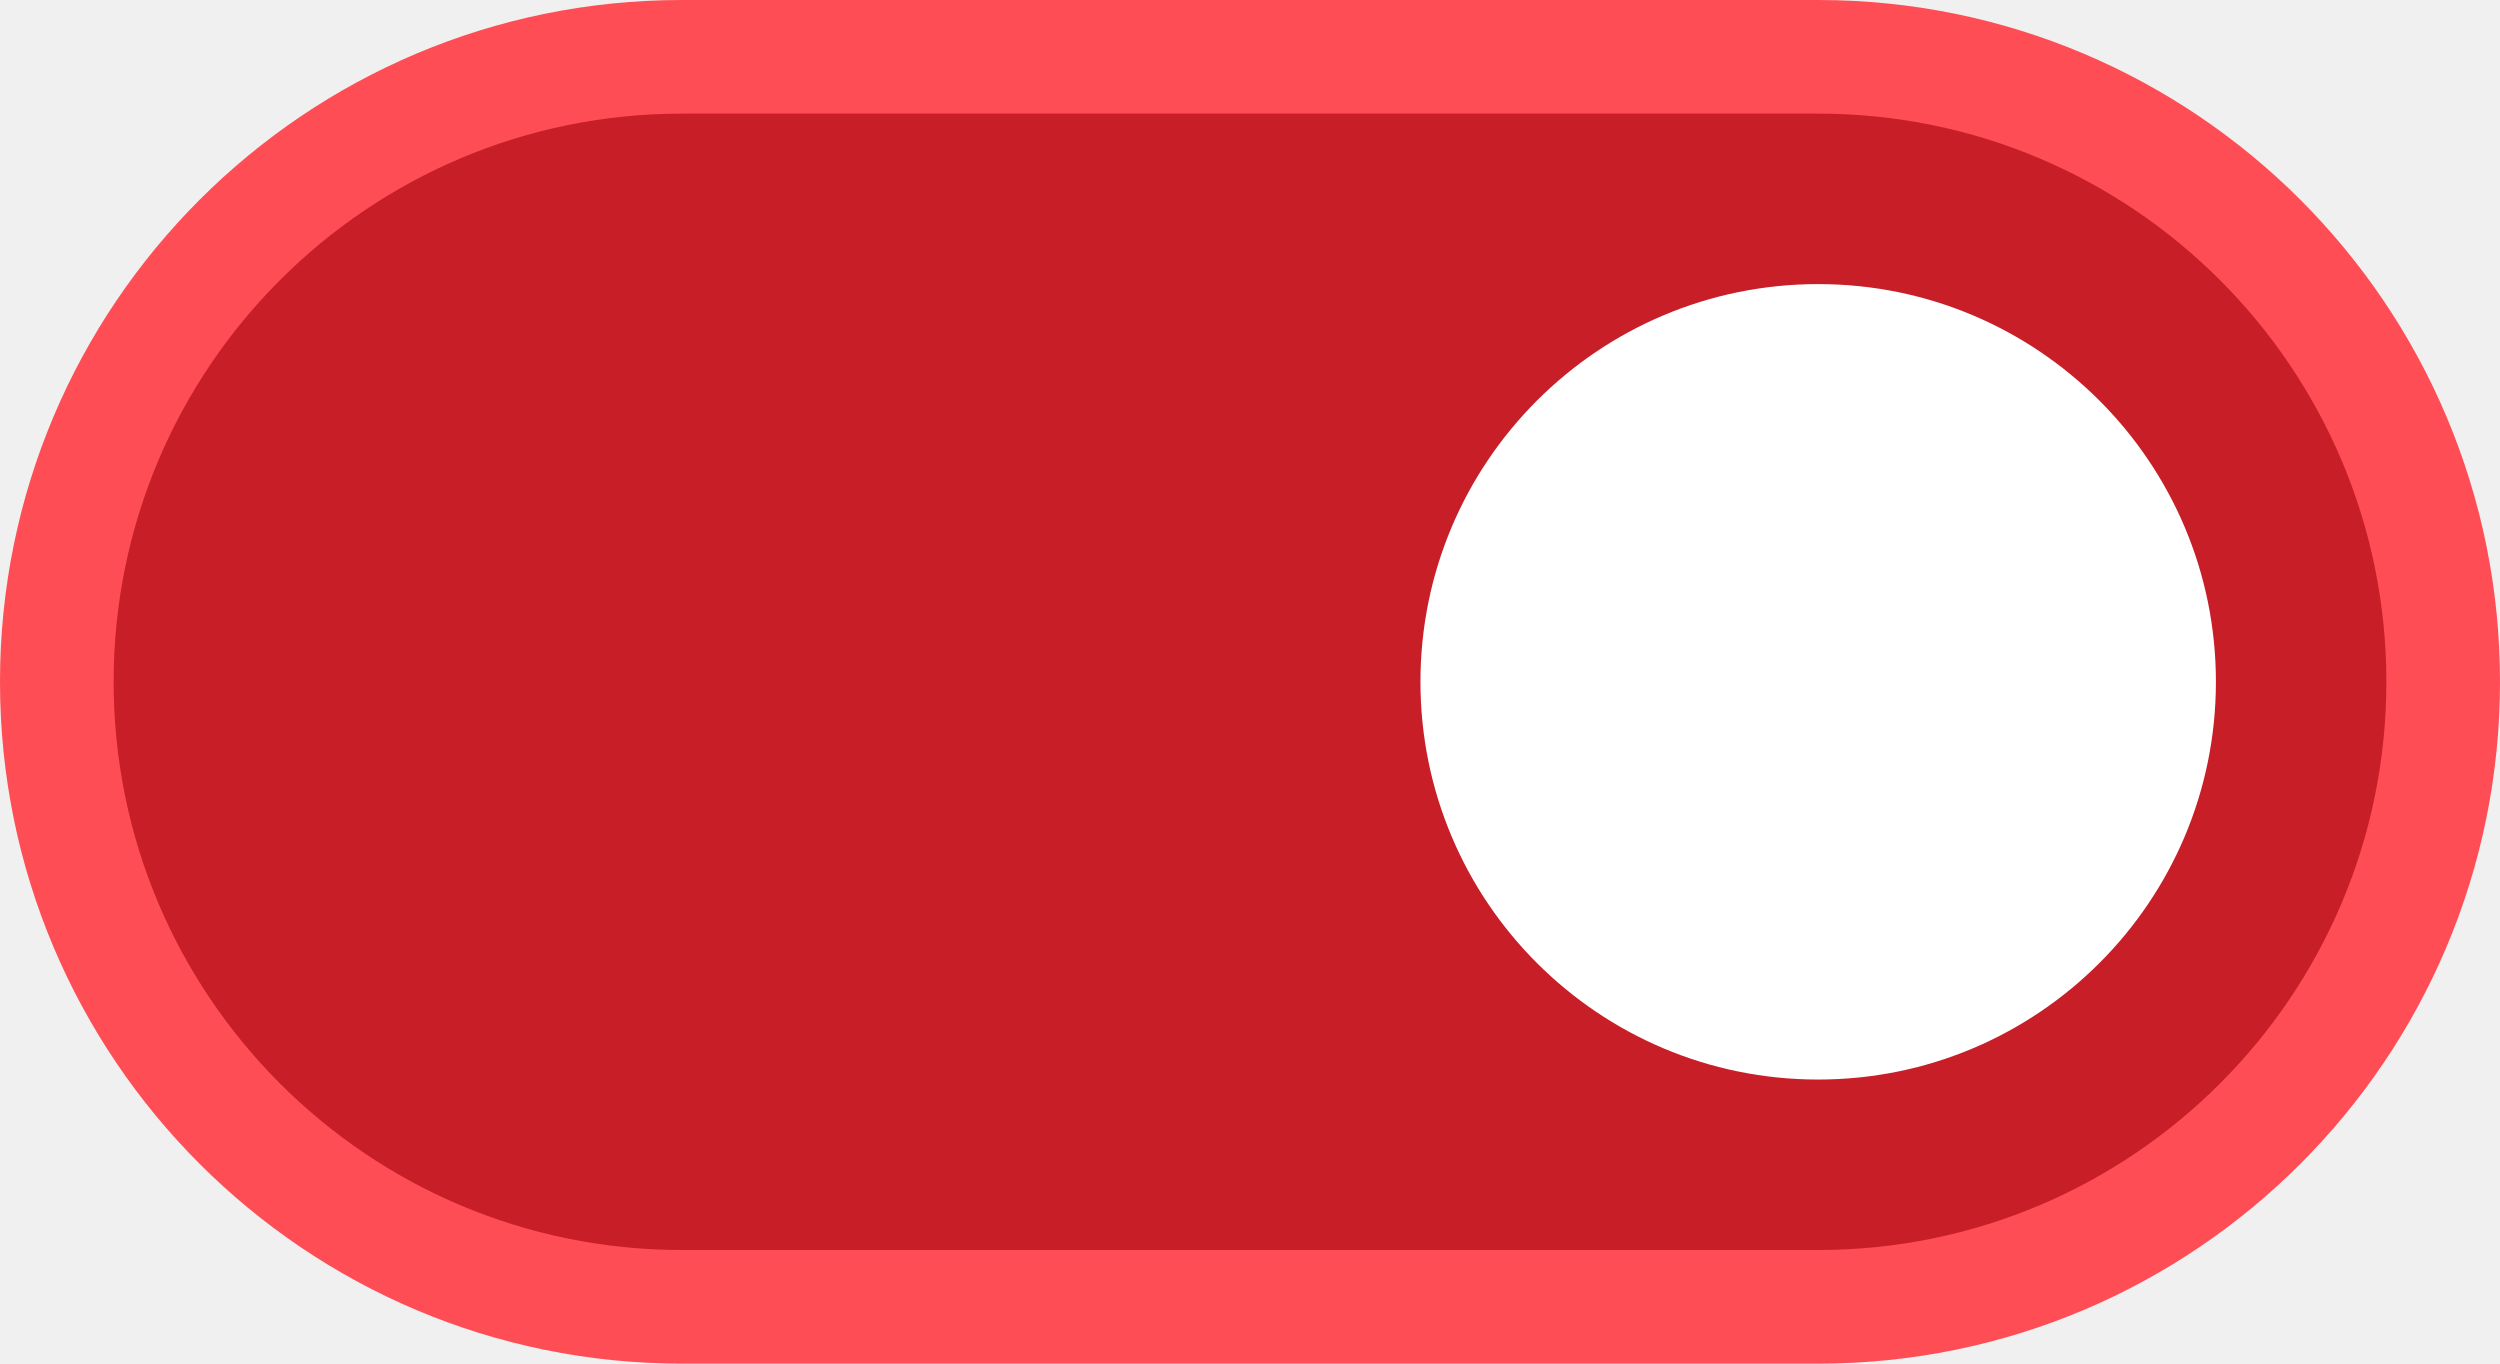
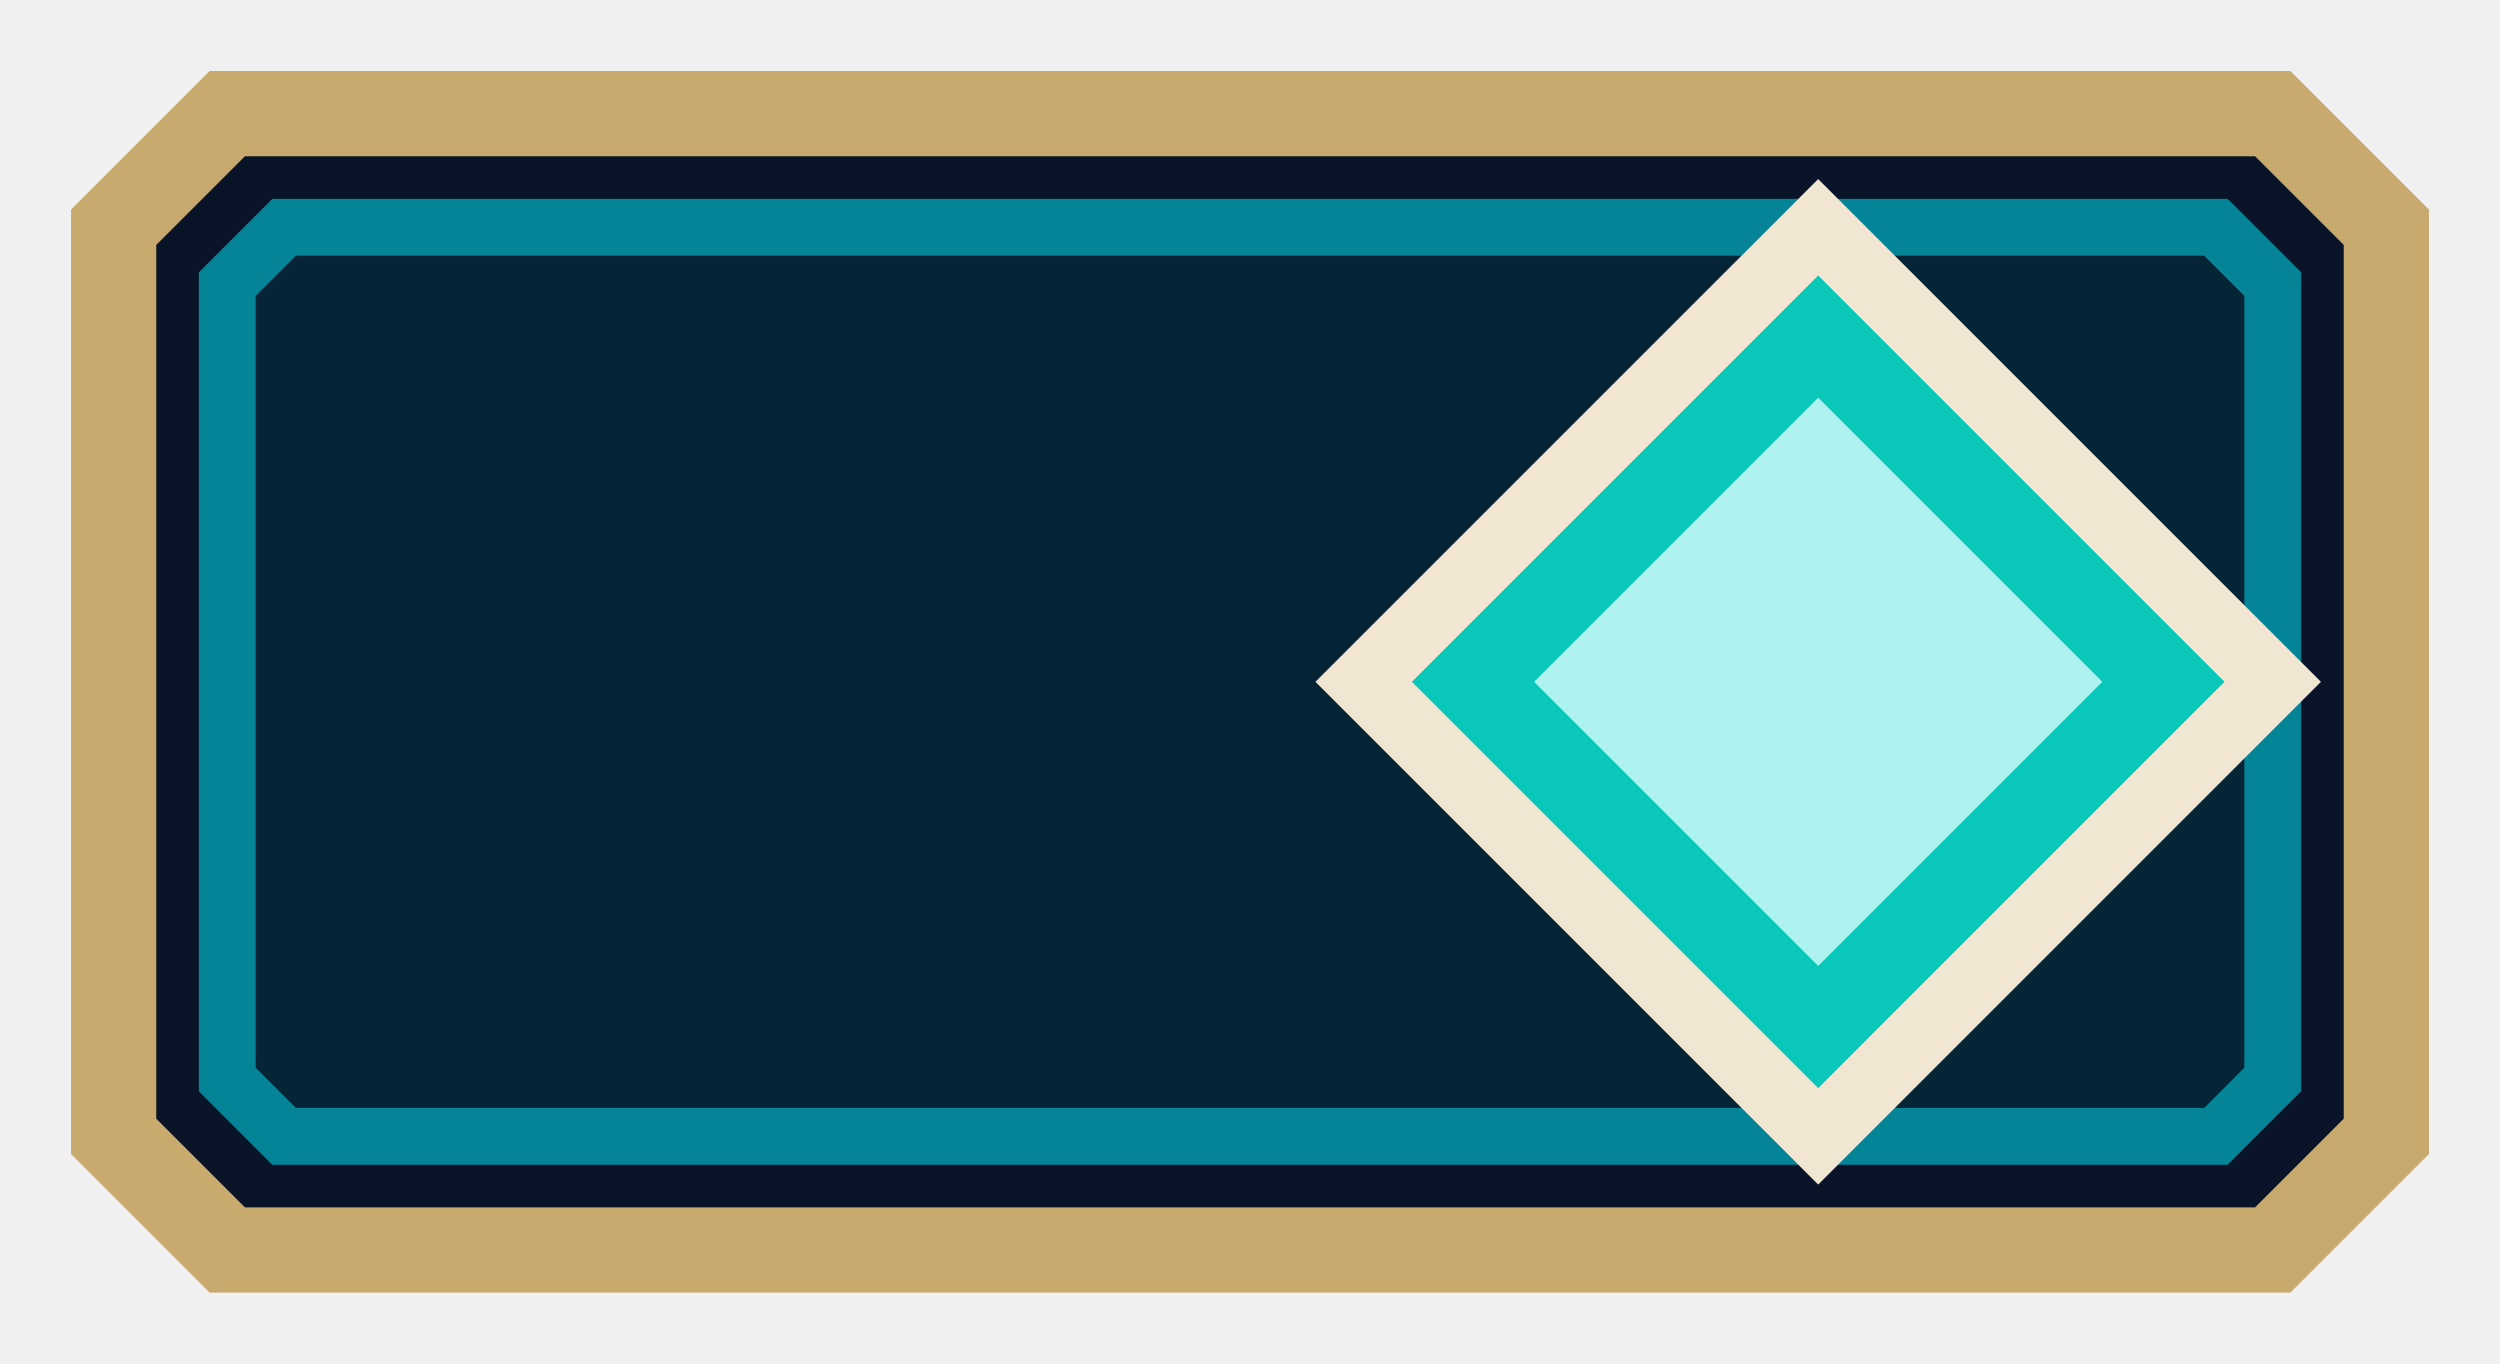
<svg xmlns="http://www.w3.org/2000/svg" width="44" height="24" viewBox="0 0 44 24">
-   <rect x="1" y="1" width="42" height="22" rx="11" fill="#C81E27" stroke="#FF4D55" stroke-width="2" />
-   <circle cx="32" cy="12" r="7" fill="#FFFFFF" />
+   <polygon points="4,2 40,2 42,4 42,20 40,22 4,22 2,20 2,4" fill="#091428" stroke="#C8AA6E" stroke-width="1.5" />
+   <polygon points="5,4 39,4 40,5 40,19 39,20 5,20 4,19 4,5" fill="#052838" stroke="#0596AA" stroke-width="1" opacity="0.85" />
+   <polygon points="32,4 40,12 32,20 24,12" fill="#0AC8B9" stroke="#F0E6D2" stroke-width="1.2" />
+   <polygon points="32,7 37,12 32,17 27,12" fill="#CDFAFA" opacity="0.85" />
</svg>
